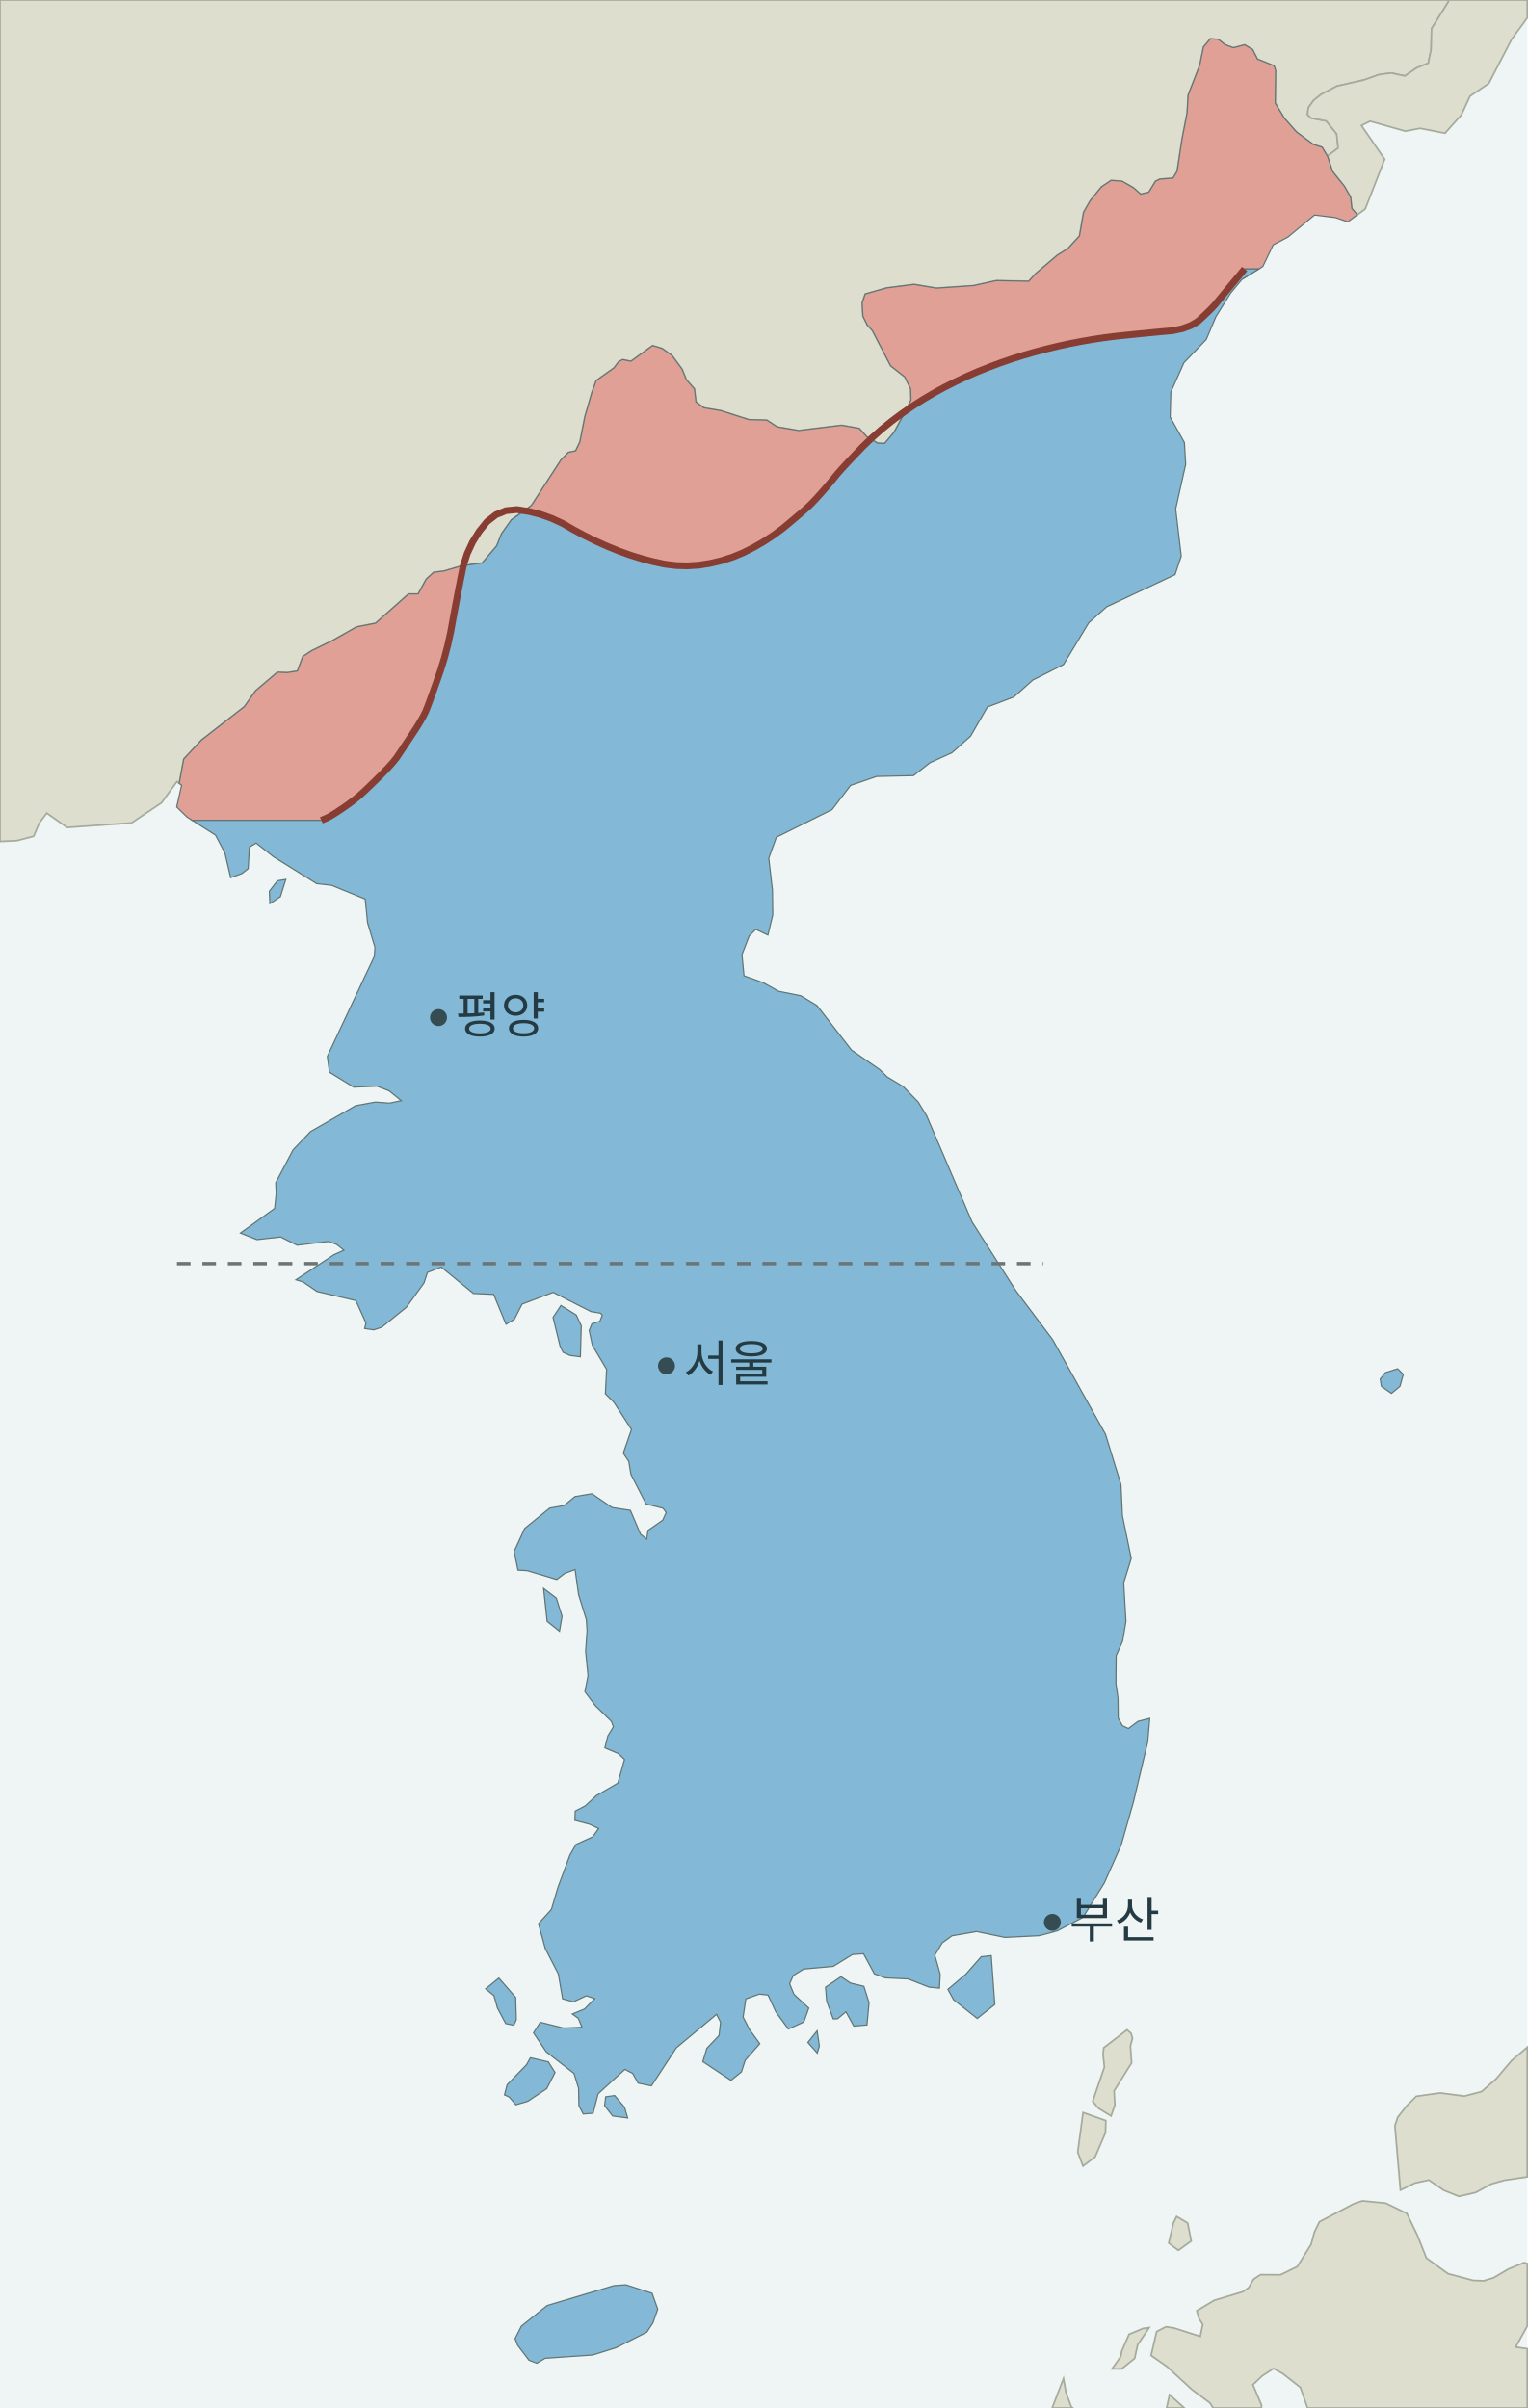
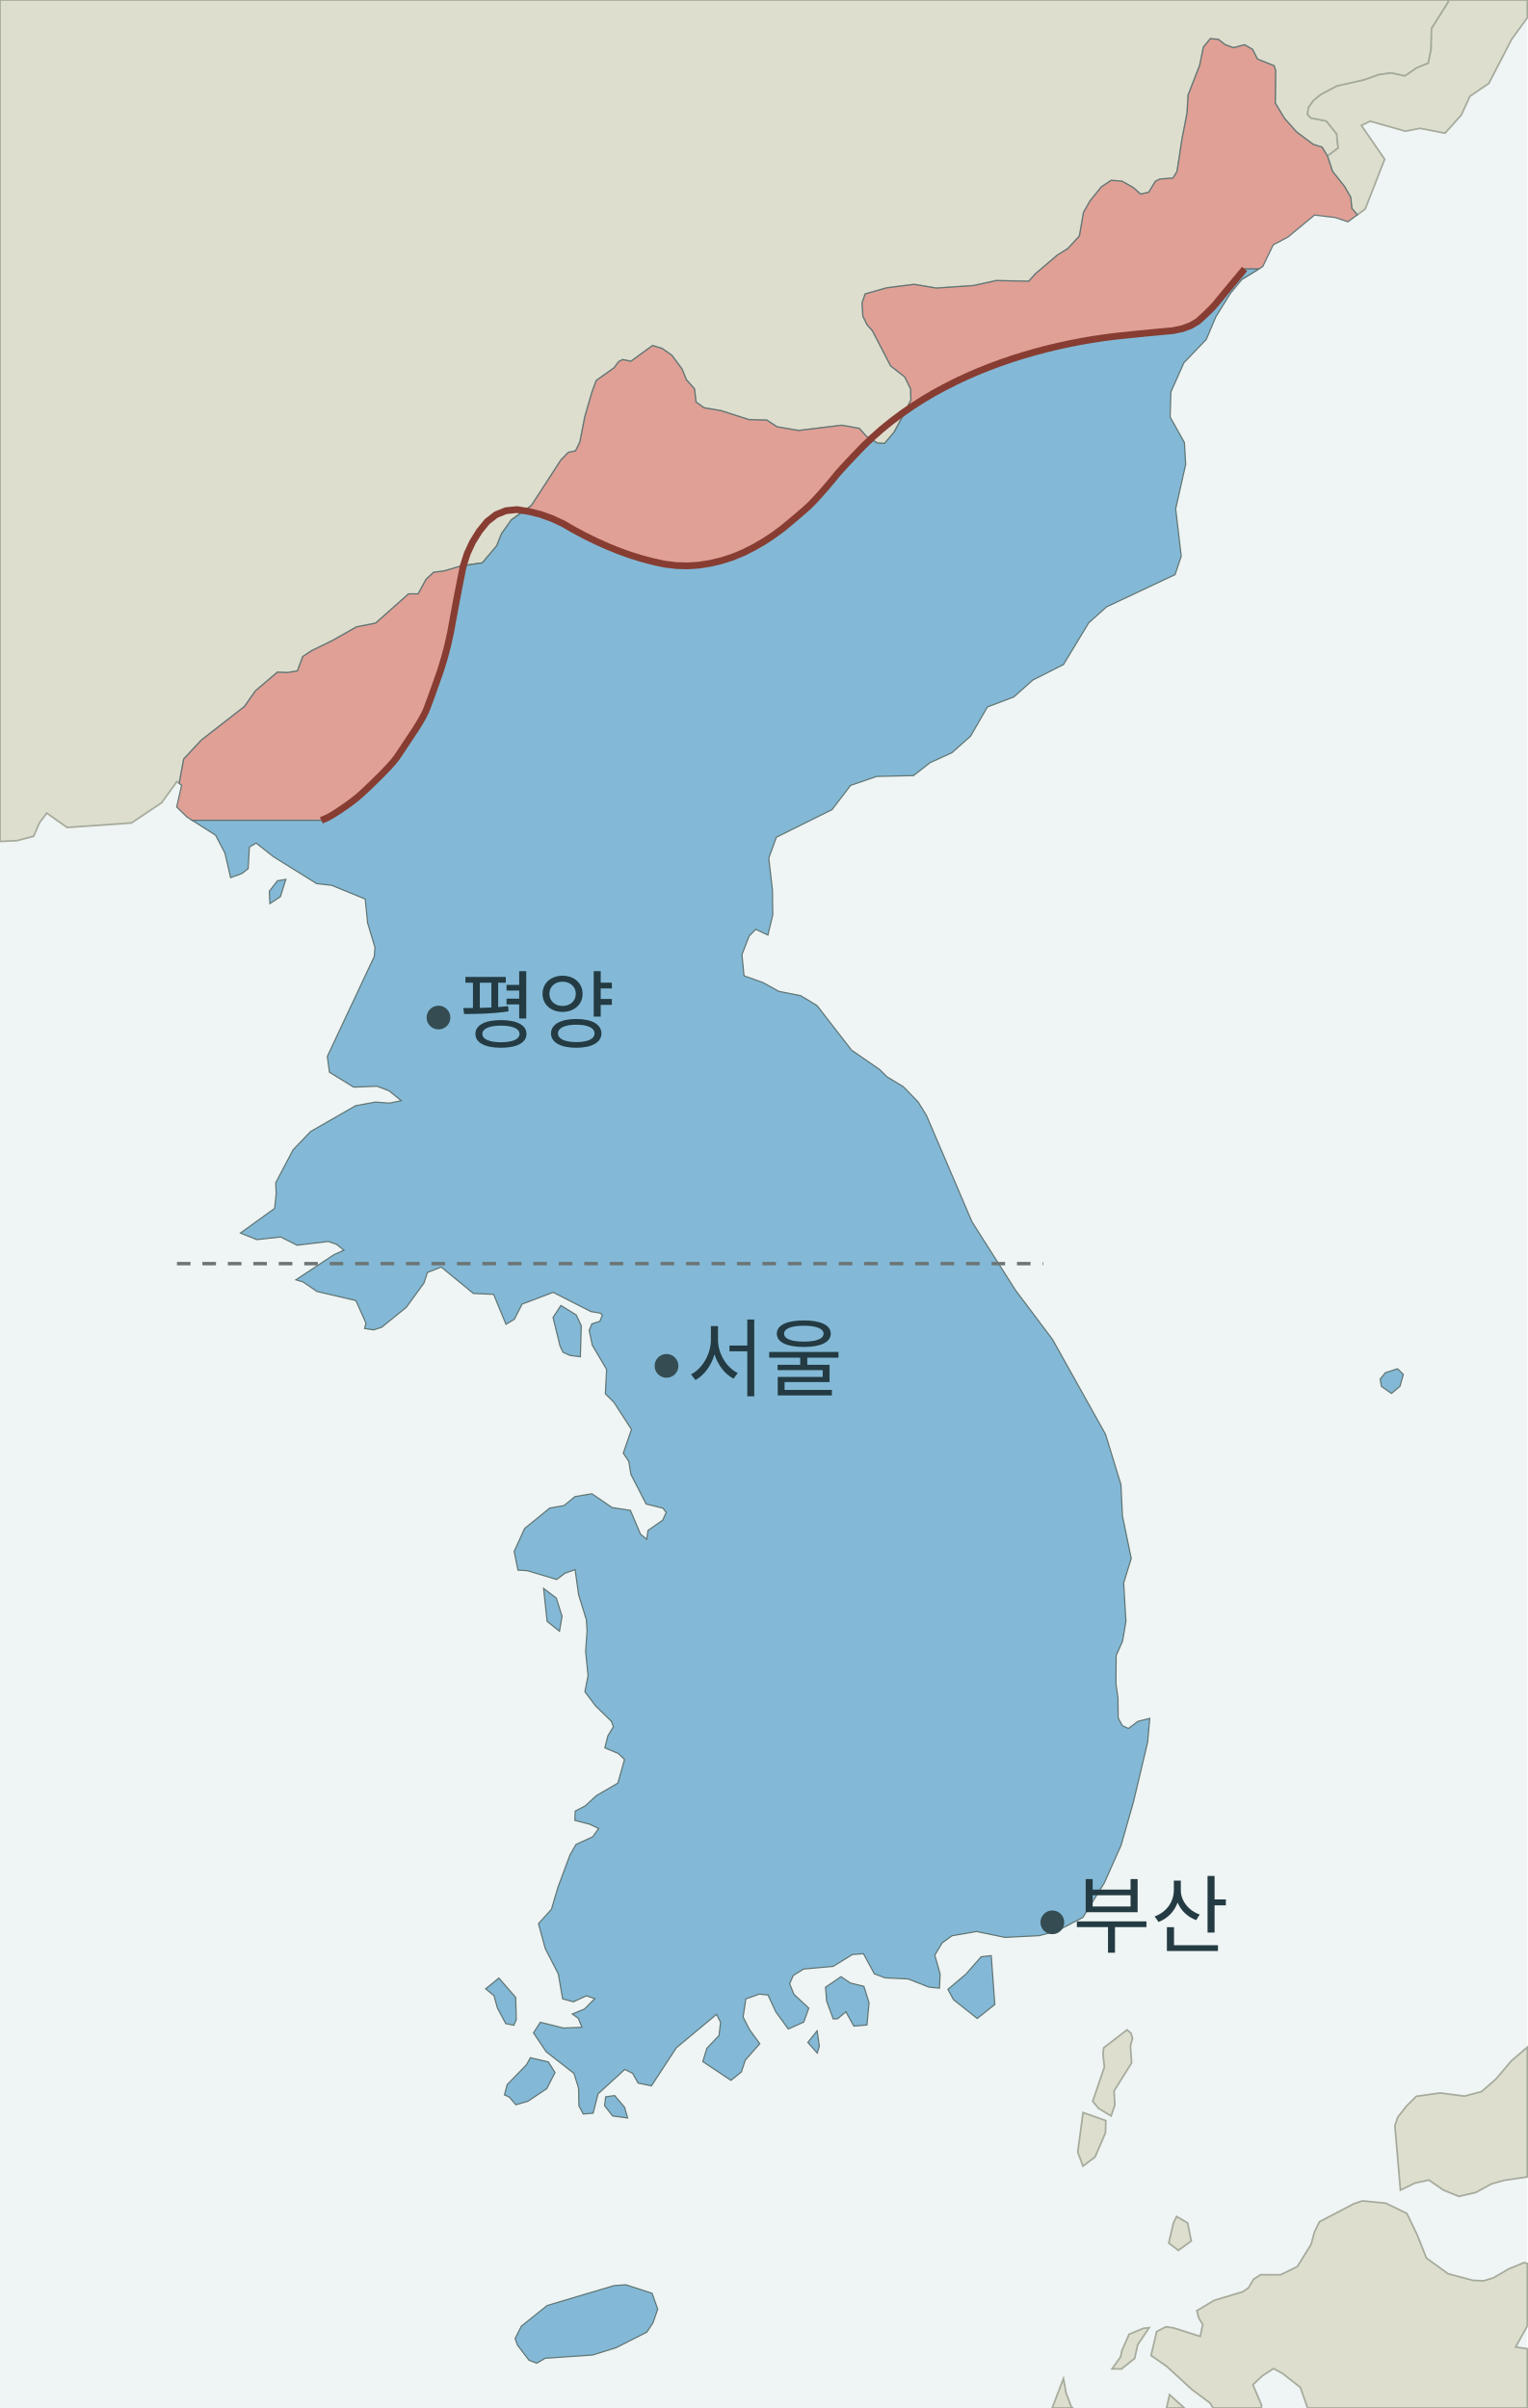
<svg xmlns="http://www.w3.org/2000/svg" viewBox="0 0 900 1419.31">
  <rect width="900" height="1419.31" fill="#eff4f4" />
  <path d="M853.42,1.18L843.60,16.82L843.31,29.09L841.67,37.20L834.76,40.06L827.88,44.76L819.72,43.03L812.56,44.00L803.68,47.14L787.75,50.77L778.50,55.63L774.08,59.17L771.02,63.41L770.48,67.47L772.60,69.61L781.53,71.29L787.67,78.91L788.54,87.24L782.23,92.00L779.08,86.77L773.81,85.10L763.98,77.77L756.83,69.70L751.46,60.75L751.70,41.64L750.77,38.76L740.99,34.84L738.09,29.14L733.46,26.41L726.83,28.15L721.86,26.31L717.94,23.19L713.22,22.82L709.14,27.78L706.99,38.40L700.16,56.01L699.52,66.63L696.57,81.81L693.63,100.99L691.23,104.99L683.55,105.56L680.92,106.81L676.93,113.32L672.12,114.43L667.85,110.62L661.13,106.81L654.79,106.32L649.06,110.13L642.35,118.41L638.54,125.11L636.09,139.09L629.31,146.49L623.11,150.36L610.31,161.24L606.23,165.76L587.09,165.40L573.67,168.33L551.77,169.82L538.66,167.62L522.46,169.69L509.84,173.26L508.03,178.55L508.49,186.39L511.03,191.51L514.12,194.93L524.82,215.61L533.17,222.17L536.63,229.21L536.81,235.76L526.86,254.78L521.28,261.40L517.09,261.18L510.67,257.33L506.31,252.49L495.95,250.66L470.60,253.76L457.92,251.60L451.86,247.64L441.25,247.34L424.84,242.06L414.84,240.37L410.13,236.97L409.22,229.21L404.49,223.87L401.85,217.47L395.88,209.43L390.16,205.39L384.53,203.69L371.82,212.94L366.92,211.96L364.56,213.18L361.86,216.81L351.36,224.29L348.84,231.13L344.65,245.62L341.73,260.49L339.19,265.75L334.92,266.65L330.57,271.11L313.20,297.90L301.23,306.57L295.59,314.52L292.70,321.73L284.17,331.82L271.64,333.62L261.66,336.55L255.55,337.33L251.15,341.39L246.42,350.05L240.79,350.05L221.37,367.29L210.12,369.50L196.02,377.49L183.62,383.55L178.46,386.95L175.27,395.49L169.28,396.44L163.47,396.20L150.58,407.17L144.04,416.46L118.65,436.24L108.29,447.36L105.60,461.72L104.27,460.65L95.21,473.16L77.46,485.06L39.53,487.72L27.54,479.25L23.18,485.08L19.83,492.90L9.88,495.51L0.00,495.95L0.00,0.00L853.69,0.00L853.42,1.18Z" fill="#dedecf" fill-opacity="1" stroke="#a5ab9c" stroke-width="1" />
  <path d="M796.61,122.87L795.90,116.23L792.22,109.82L785.21,101.04L782.23,92.00L788.54,87.24L787.67,78.91L781.53,71.29L772.60,69.61L770.48,67.47L771.02,63.41L774.08,59.17L778.50,55.63L787.75,50.77L803.68,47.14L812.56,44.00L819.72,43.03L827.88,44.76L834.76,40.06L841.67,37.20L843.31,29.09L843.60,16.82L853.42,1.18L853.69,0.00L900.00,0.00L900.00,10.49L890.83,23.07L877.31,49.17L866.25,56.67L861.07,67.84L851.52,78.49L836.87,75.64L828.19,77.31L807.38,71.44L802.25,73.96L815.95,93.85L804.50,123.17L799.83,126.62L796.61,122.87Z" fill="#dedecf" fill-opacity="1" stroke="#a5ab9c" stroke-width="1" />
  <path d="M638.17,1276.72L635.10,1268.47L638.21,1245.16L651.63,1249.92L651.41,1257.09L645.31,1271.34L638.17,1276.72ZM654.73,1247.17L647.28,1242.64L643.91,1238.53L650.79,1218.38L649.98,1210.73L650.40,1207.00L664.14,1196.42L666.49,1198.45L667.34,1201.37L666.13,1205.90L666.81,1215.91L656.50,1232.42L656.96,1240.77L654.73,1247.17ZM626.68,1401.95L628.20,1410.45L631.40,1418.88L632.44,1419.31L620.02,1419.31L626.68,1401.95ZM660.88,1396.28L655.29,1396.25L660.40,1389.03L661.08,1385.58L665.33,1375.88L673.68,1372.39L677.19,1371.96L670.40,1382.04L668.61,1390.08L660.88,1396.28ZM694.38,1326.37L688.70,1322.10L691.46,1310.32L693.36,1306.42L699.85,1310.28L701.97,1320.89L694.38,1326.37ZM868.08,1344.11L874.32,1344.35L880.11,1342.57L888.90,1337.41L898.14,1333.61L900.00,1334.16L900.00,1370.99L893.13,1383.39L900.00,1384.39L900.00,1419.31L770.51,1419.31L766.29,1407.19L755.92,1399.04L750.46,1396.04L743.80,1400.38L738.31,1405.58L743.39,1417.61L743.30,1419.31L714.85,1419.31L713.06,1416.38L702.30,1408.37L687.63,1394.86L678.30,1388.35L681.60,1374.25L687.07,1371.45L691.70,1372.13L707.28,1377.12L708.75,1370.10L706.46,1366.34L705.26,1361.98L715.52,1355.86L732.30,1350.82L735.74,1348.46L738.72,1343.39L742.83,1340.74L754.58,1340.82L764.46,1335.98L772.62,1322.82L774.57,1315.59L777.49,1309.56L797.88,1298.87L802.93,1297.24L816.55,1298.57L829.00,1304.62L835.14,1317.33L840.52,1330.92L853.31,1340.18L868.08,1344.11ZM689.17,1411.46L697.89,1419.31L687.47,1419.31L689.17,1411.46ZM886.41,1285.12L878.92,1287.21L869.57,1292.30L859.68,1294.57L850.65,1290.91L842.04,1284.95L833.75,1286.72L825.24,1290.90L821.99,1252.97L823.64,1247.96L828.86,1241.29L834.61,1235.59L848.66,1233.62L862.88,1235.48L873.04,1232.85L881.62,1225.31L890.68,1214.62L900.00,1206.66L900.00,1283.09L886.41,1285.12Z" fill="#dedecf" fill-opacity="1" stroke="#a5ab9c" stroke-width="1" />
  <path data-control="north" d="M104.12,475.64L107.02,462.86L105.60,461.72L108.29,447.36L118.65,436.24L144.04,416.46L150.58,407.17L163.47,396.20L169.28,396.44L175.27,395.49L178.46,386.95L183.62,383.55L196.02,377.49L210.12,369.50L221.37,367.29L240.79,350.05L246.42,350.05L251.15,341.39L255.55,337.33L261.66,336.55L271.64,333.62L284.17,331.82L273.04,333.42L265.58,372.47L261.91,387.69L254.99,408.30L249.36,422.31L244.82,429.90L231.58,449.26L221.26,460.01L210.30,470.21L196.92,479.69L189.36,483.54L113.29,483.54L110.17,481.55L104.12,475.64ZM313.20,297.90L330.57,271.11L334.92,266.65L339.19,265.75L341.73,260.49L344.65,245.62L348.84,231.13L351.36,224.29L361.86,216.81L364.56,213.18L366.92,211.96L371.82,212.94L384.53,203.69L390.16,205.39L395.88,209.43L401.85,217.47L404.49,223.87L409.22,229.21L410.13,236.97L414.84,240.37L424.84,242.06L441.25,247.34L451.86,247.64L457.92,251.60L470.60,253.76L495.95,250.66L506.31,252.49L510.67,257.33L513.08,258.77L498.95,273.21L476.95,298.00L455.77,315.49L444.09,322.68L431.63,328.38L425.19,330.46L411.87,333.10L398.40,333.34L391.66,332.51L371.44,327.19L351.30,319.05L325.22,305.59L311.62,301.45L308.89,301.02L301.23,306.57L313.20,297.90ZM536.63,229.21L533.17,222.17L524.82,215.61L514.12,194.93L511.03,191.51L508.49,186.39L508.03,178.55L509.84,173.26L522.46,169.69L538.66,167.62L551.77,169.82L573.67,168.33L587.09,165.40L606.23,165.76L610.31,161.24L623.11,150.36L629.31,146.49L636.09,139.09L638.54,125.11L642.35,118.41L649.06,110.13L654.79,106.32L661.13,106.81L667.85,110.62L672.12,114.43L676.93,113.32L680.92,106.81L683.55,105.56L691.23,104.99L693.63,100.99L696.57,81.81L699.52,66.63L700.16,56.01L706.99,38.40L709.14,27.78L713.22,22.82L717.94,23.19L721.86,26.31L726.83,28.15L733.46,26.41L738.09,29.14L740.99,34.84L750.77,38.76L751.70,41.64L751.46,60.75L756.83,69.70L763.98,77.77L773.81,85.10L779.08,86.77L782.23,92.00L785.21,101.04L792.22,109.82L795.90,116.23L796.61,122.87L799.83,126.62L794.25,130.73L786.87,128.23L774.61,126.74L758.94,139.73L750.26,144.31L744.13,157.08L731.88,164.65L741.76,158.54L733.41,158.54L714.32,181.41L705.82,189.46L701.70,191.88L691.10,194.90L657.70,198.16L637.09,201.24L616.54,205.70L602.94,209.46L582.77,216.39L562.97,225.01L543.71,235.56L533.75,242.14L532.85,244.01L536.81,235.76L536.63,229.21Z" fill="#e0a096" fill-opacity="1" fill-rule="evenodd" stroke="#607574" stroke-width=".7" />
  <path data-control="south" d="M307.25,1371.04L322.43,1358.90L361.70,1347.20L368.77,1346.68L384.27,1351.70L387.58,1361.08L384.74,1369.16L381.17,1374.58L363.20,1383.70L349.22,1388.08L321.25,1390.01L316.32,1392.91L311.73,1391.16L304.98,1382.27L303.54,1378.41L307.25,1371.04ZM369.87,1248.37L360.99,1247.18L356.28,1241.11L356.91,1235.89L362.20,1235.15L368.02,1242.05L369.87,1248.37ZM323.11,1215.31L327.06,1221.57L322.18,1231.09L311.01,1238.53L303.99,1240.57L300.05,1235.99L297.28,1234.77L298.85,1228.76L310.29,1216.94L312.53,1212.86L323.11,1215.31ZM293.97,1165.91L303.87,1177.30L304.24,1190.47L302.79,1193.70L298.01,1192.73L293.12,1183.53L291.08,1176.25L286.19,1172.25L293.97,1165.91ZM322.41,955.65L320.33,936.26L327.80,941.92L331.20,952.65L329.69,961.48L322.41,955.65ZM339.54,775.04L342.52,781.39L342.00,799.71L335.95,798.92L331.83,797.08L330.06,793.51L325.90,776.50L330.54,769.47L339.54,775.04ZM159.03,532.61L158.72,525.30L163.49,519.15L168.43,518.33L165.21,528.52L159.03,532.61ZM481.51,1197.01L482.82,1205.96L481.59,1210.09L476.05,1203.85L481.51,1197.01ZM486.46,1171.31L495.60,1165.09L501.11,1168.83L509.05,1170.76L512.10,1180.49L510.88,1193.55L503.12,1194.20L498.49,1185.78L493.56,1189.89L490.99,1189.96L487.13,1179.49L486.46,1171.31ZM586.21,1181.47L575.86,1189.71L561.90,1178.65L558.58,1172.54L569.19,1163.58L578.19,1153.33L584.11,1152.69L586.21,1181.47ZM661.41,893.37L666.60,918.56L662.16,932.97L663.48,955.63L661.52,967.26L657.72,975.82L657.58,992.23L658.80,1001.00L658.92,1012.61L661.37,1017.13L664.94,1018.81L670.58,1014.58L677.51,1012.83L676.29,1026.78L667.92,1062.01L660.64,1087.59L650.74,1109.83L638.14,1130.11L623.06,1138.05L612.45,1140.90L592.21,1141.92L575.40,1138.47L560.96,1140.97L555.16,1145.20L550.85,1152.40L554.01,1163.60L553.60,1171.86L547.43,1171.23L535.17,1166.43L521.60,1165.77L515.25,1163.40L508.85,1151.56L502.33,1152.00L490.97,1159.02L473.58,1160.57L467.46,1164.37L465.30,1169.27L467.84,1175.47L476.58,1183.60L473.64,1191.82L464.53,1195.93L457.18,1185.82L452.59,1175.91L447.47,1175.35L439.50,1178.18L437.89,1188.88L441.60,1196.17L447.71,1204.60L439.15,1214.30L436.89,1221.21L430.75,1226.18L414.16,1215.15L416.52,1207.30L423.72,1199.74L424.61,1191.91L422.24,1187.27L398.50,1207.05L383.87,1229.43L376.05,1227.81L372.78,1222.06L368.21,1219.72L352.41,1234.14L349.50,1245.57L343.70,1246.01L341.15,1241.17L340.95,1230.83L338.24,1222.10L321.87,1209.35L314.39,1198.20L318.41,1191.96L332.08,1195.35L342.93,1194.91L340.79,1189.61L337.26,1187.10L344.48,1184.12L350.49,1178.01L345.51,1176.35L337.89,1179.89L331.54,1178.14L329.03,1163.50L321.30,1148.46L317.32,1133.83L324.94,1125.41L328.82,1112.30L335.90,1093.29L339.45,1087.13L349.27,1082.66L352.76,1077.73L347.37,1075.20L338.76,1072.96L338.98,1067.46L344.84,1064.45L351.39,1058.39L364.10,1051.00L368.02,1037.04L364.35,1033.53L356.43,1030.21L358.21,1023.14L361.48,1017.76L360.26,1014.54L350.90,1005.43L344.68,997.12L346.52,987.64L345.10,973.29L345.95,961.23L345.54,954.69L340.97,939.94L338.89,925.14L332.89,927.30L328.04,930.97L310.68,925.76L305.22,925.44L302.99,914.44L309.20,900.87L323.95,888.89L332.42,887.40L338.82,882.12L348.78,880.45L360.74,888.59L371.47,890.23L377.43,904.27L381.08,907.24L381.85,902.08L390.51,896.03L392.58,891.47L390.71,888.97L380.74,886.48L371.79,869.02L370.54,861.38L367.29,856.51L372.13,842.53L361.78,826.55L356.74,821.52L357.46,807.12L349.04,792.91L347.20,784.21L348.78,780.29L353.49,778.80L354.94,775.14L353.77,773.98L348.23,773.06L325.97,761.72L307.66,768.65L303.04,777.65L298.17,780.54L290.89,762.91L278.97,762.38L260.03,746.84L251.89,749.99L249.82,756.25L239.44,770.53L224.92,782.30L220.24,783.85L214.88,783.05L215.65,779.80L209.72,766.57L186.80,761.21L178.55,755.57L174.38,754.34L196.81,739.53L202.68,736.88L198.30,733.43L193.46,731.74L175.06,733.95L165.41,729.09L151.41,730.65L141.69,726.79L161.84,712.24L162.74,703.63L162.50,697.10L172.73,677.70L183.01,666.96L209.60,651.70L221.19,649.58L229.59,650.19L236.47,648.76L229.24,642.92L222.17,640.23L208.42,640.78L194.14,631.98L192.88,622.68L220.57,563.74L220.96,558.36L216.62,543.97L215.21,529.90L195.37,521.80L186.60,520.82L161.11,504.94L150.95,496.91L146.95,499.27L146.22,512.01L142.60,514.84L135.91,517.30L132.54,502.78L127.03,492.26L113.29,483.54L189.36,483.54L194.67,481.04L202.74,475.85L214.69,466.32L225.37,455.94L233.68,446.65L244.82,429.90L250.86,419.29L259.66,395.06L263.89,380.16L273.04,333.42L284.17,331.82L292.70,321.73L295.59,314.52L301.23,306.57L308.89,301.02L318.50,303.19L325.22,305.59L357.96,322.03L371.44,327.19L384.92,331.06L391.66,332.51L405.14,333.53L418.60,332.03L431.63,328.38L444.09,322.68L461.30,311.41L478.53,296.43L495.61,276.84L513.08,258.77L517.09,261.18L521.28,261.40L526.86,254.78L533.75,242.14L550.04,231.80L562.97,225.01L582.77,216.39L596.19,211.59L616.54,205.70L630.22,202.57L650.83,199.03L691.10,194.90L701.70,191.88L705.82,189.46L714.32,181.41L733.41,158.54L741.76,158.54L731.88,164.65L725.19,172.72L716.51,186.65L710.82,200.09L697.65,213.81L689.96,231.04L689.53,245.80L697.94,260.85L698.69,273.67L692.79,299.96L696.07,327.80L692.42,338.69L652.07,357.68L641.54,367.13L626.68,391.69L608.62,400.81L597.40,410.80L581.86,416.70L571.91,433.91L560.99,443.63L548.01,449.55L538.30,457.15L516.55,457.64L501.21,462.93L490.29,477.20L457.48,493.49L453.01,505.81L455.19,524.75L455.37,539.22L452.51,551.11L445.33,547.76L441.47,551.65L437.21,562.64L438.42,575.14L449.67,579.17L458.89,584.30L471.83,586.87L481.40,592.66L501.77,618.94L518.38,630.44L522.71,634.71L532.25,640.47L541.04,649.51L545.99,657.59L572.80,720.24L598.44,760.51L620.29,789.60L651.42,845.34L660.54,875.03L661.41,893.37ZM824.93,817.18L819.94,821.29L814.04,817.18L813.32,812.83L816.41,809.05L823.58,806.77L826.93,810.09L824.93,817.18Z" fill="#83b9d6" fill-opacity="1" fill-rule="evenodd" stroke="#607574" stroke-width=".7" />
  <path d="M104.27,744.80L614.63,744.80" fill="none" stroke="#6c7475" stroke-width="2" stroke-dasharray="8 7" />
  <path d="M189.36,483.54L189.70,483.38L190.40,483.08L191.45,482.63L192.84,482.02L194.67,481.04L196.92,479.69L199.61,477.95L202.74,475.85L205.56,473.85L208.08,471.97L210.30,470.21L212.22,468.57L214.69,466.32L217.70,463.47L221.26,460.01L225.37,455.94L228.81,452.36L231.58,449.26L233.68,446.65L235.10,444.53L236.93,441.80L239.16,438.45L241.79,434.48L244.82,429.90L247.35,425.84L249.36,422.31L250.86,419.29L251.85,416.81L253.23,413.14L254.99,408.30L257.13,402.27L259.66,395.06L261.91,387.69L263.89,380.16L265.58,372.47L267.00,364.62L268.45,356.80L269.93,349.01L271.45,341.25L273.01,333.53L275.34,326.28L278.46,319.52L282.36,313.24L287.04,307.44L292.31,303.36L298.16,301.00L304.60,300.36L311.62,301.45L318.50,303.19L325.22,305.59L331.79,308.64L338.22,312.35L344.72,315.82L351.30,319.05L357.96,322.03L364.70,324.77L371.44,327.19L378.18,329.28L384.92,331.06L391.66,332.51L398.40,333.34L405.14,333.53L411.87,333.10L418.60,332.03L425.19,330.46L431.63,328.38L437.93,325.79L444.09,322.68L450.04,319.25L455.77,315.49L461.30,311.41L466.61,306.99L470.99,303.28L474.44,300.29L476.95,298.00L478.53,296.43L480.26,294.63L482.12,292.60L484.13,290.35L486.29,287.88L488.27,285.56L490.08,283.41L491.73,281.41L493.20,279.57L495.61,276.84L498.95,273.21L503.22,268.67L508.43,263.24L513.84,258.04L519.46,253.07L525.30,248.33L531.33,243.82L537.47,239.56L543.71,235.56L550.04,231.80L556.48,228.30L562.97,225.01L569.51,221.93L576.11,219.05L582.77,216.39L589.46,213.90L596.19,211.59L602.94,209.46L609.73,207.50L616.54,205.70L623.37,204.05L630.22,202.57L637.09,201.24L643.95,200.06L650.83,199.03L657.70,198.16L664.58,197.45L671.36,196.76L678.04,196.11L684.62,195.49L691.10,194.90L696.79,193.70L701.70,191.88L705.82,189.46L709.16,186.43L711.99,183.74L714.32,181.41L716.14,179.43L717.45,177.81L719.31,175.54L721.72,172.62L724.67,169.06L728.16,164.86L730.79,161.70L732.53,159.60L733.41,158.54" fill="none" stroke="#873d32" stroke-width="4" />
-   <circle cx="258.4" cy="599.77" r="5" fill="#344c52" />
-   <text x="268.4" y="608.77" font-family="sans-serif" font-size="29" fill="#243b43">평양</text>
-   <circle cx="392.75" cy="805.07" r="5" fill="#344c52" />
-   <text x="402.75" y="814.07" font-family="sans-serif" font-size="29" fill="#243b43">서울</text>
-   <circle cx="620.12" cy="1133.05" r="5" fill="#344c52" />
-   <text x="630.12" y="1142.05" font-family="sans-serif" font-size="29" fill="#243b43">부산</text>
+   <circle cx="258.4" cy="599.77" r="7" fill="#344c52" />
+   <text x="270.4" y="613.77" font-family="sans-serif" font-size="50" fill="#243b43">평양</text>
+   <circle cx="392.75" cy="805.07" r="7" fill="#344c52" />
+   <text x="404.75" y="819.07" font-family="sans-serif" font-size="50" fill="#243b43">서울</text>
+   <circle cx="620.12" cy="1133.05" r="7" fill="#344c52" />
+   <text x="632.12" y="1147.05" font-family="sans-serif" font-size="50" fill="#243b43">부산</text>
</svg>
